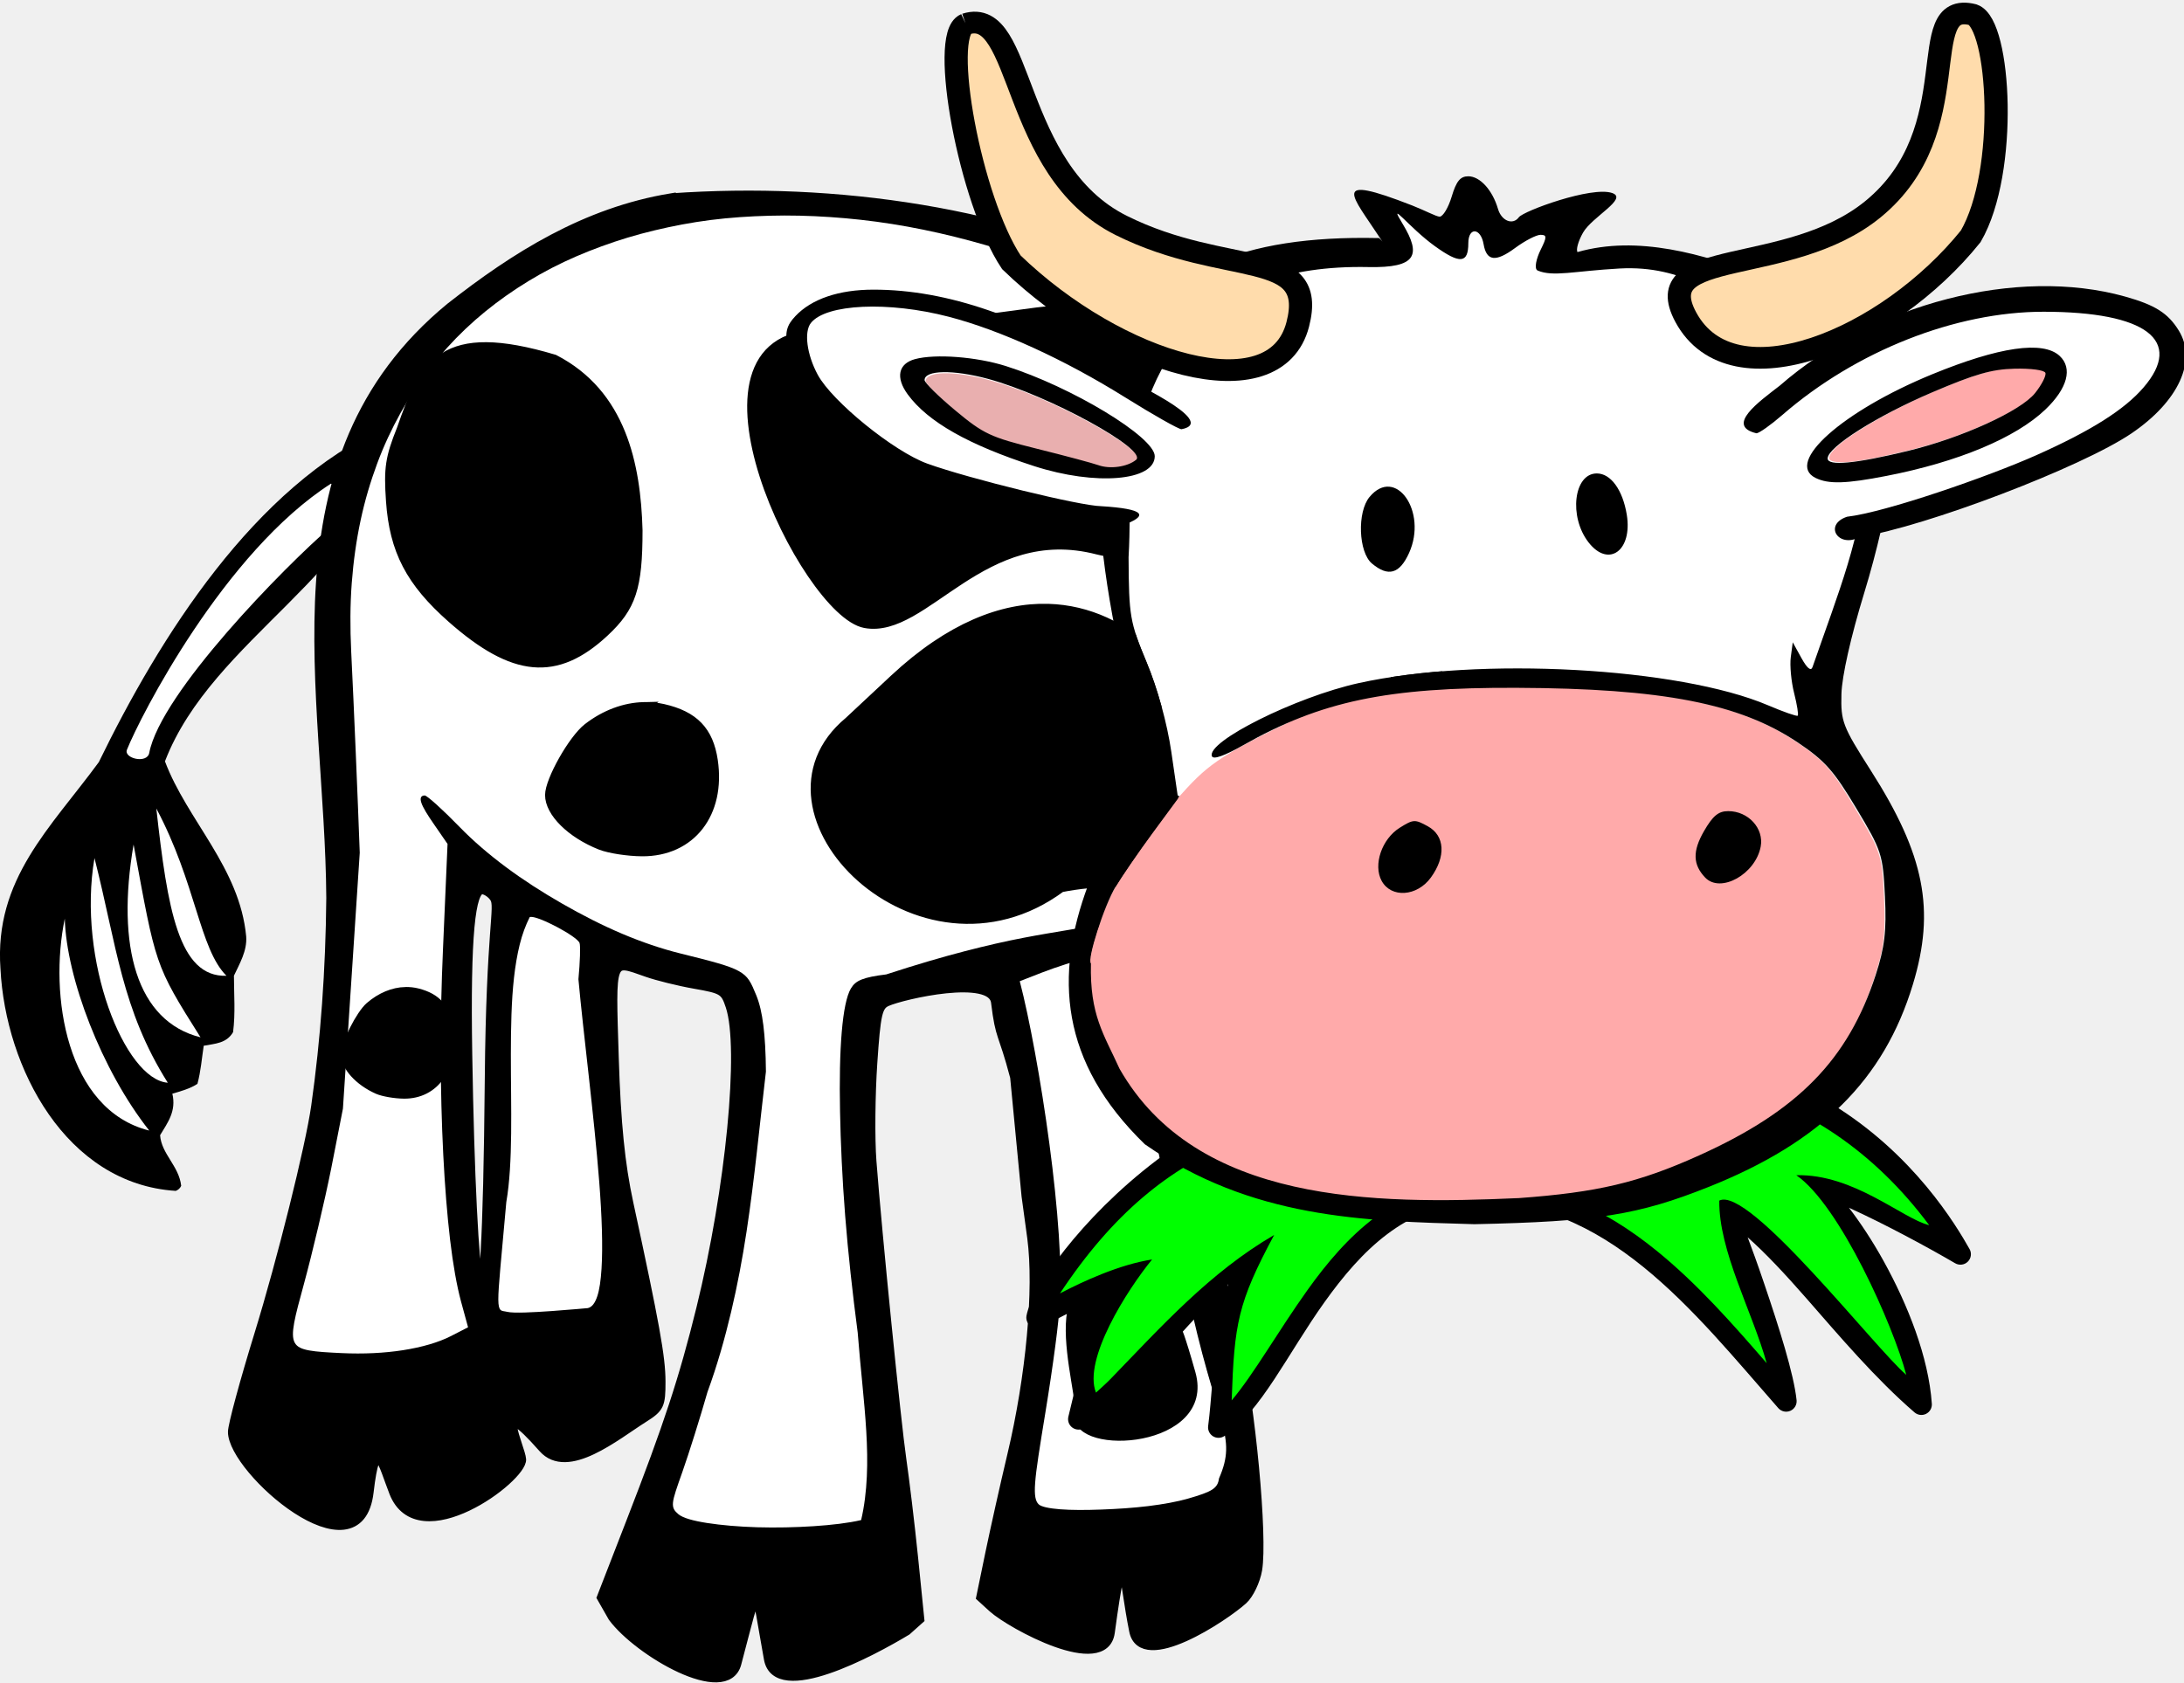
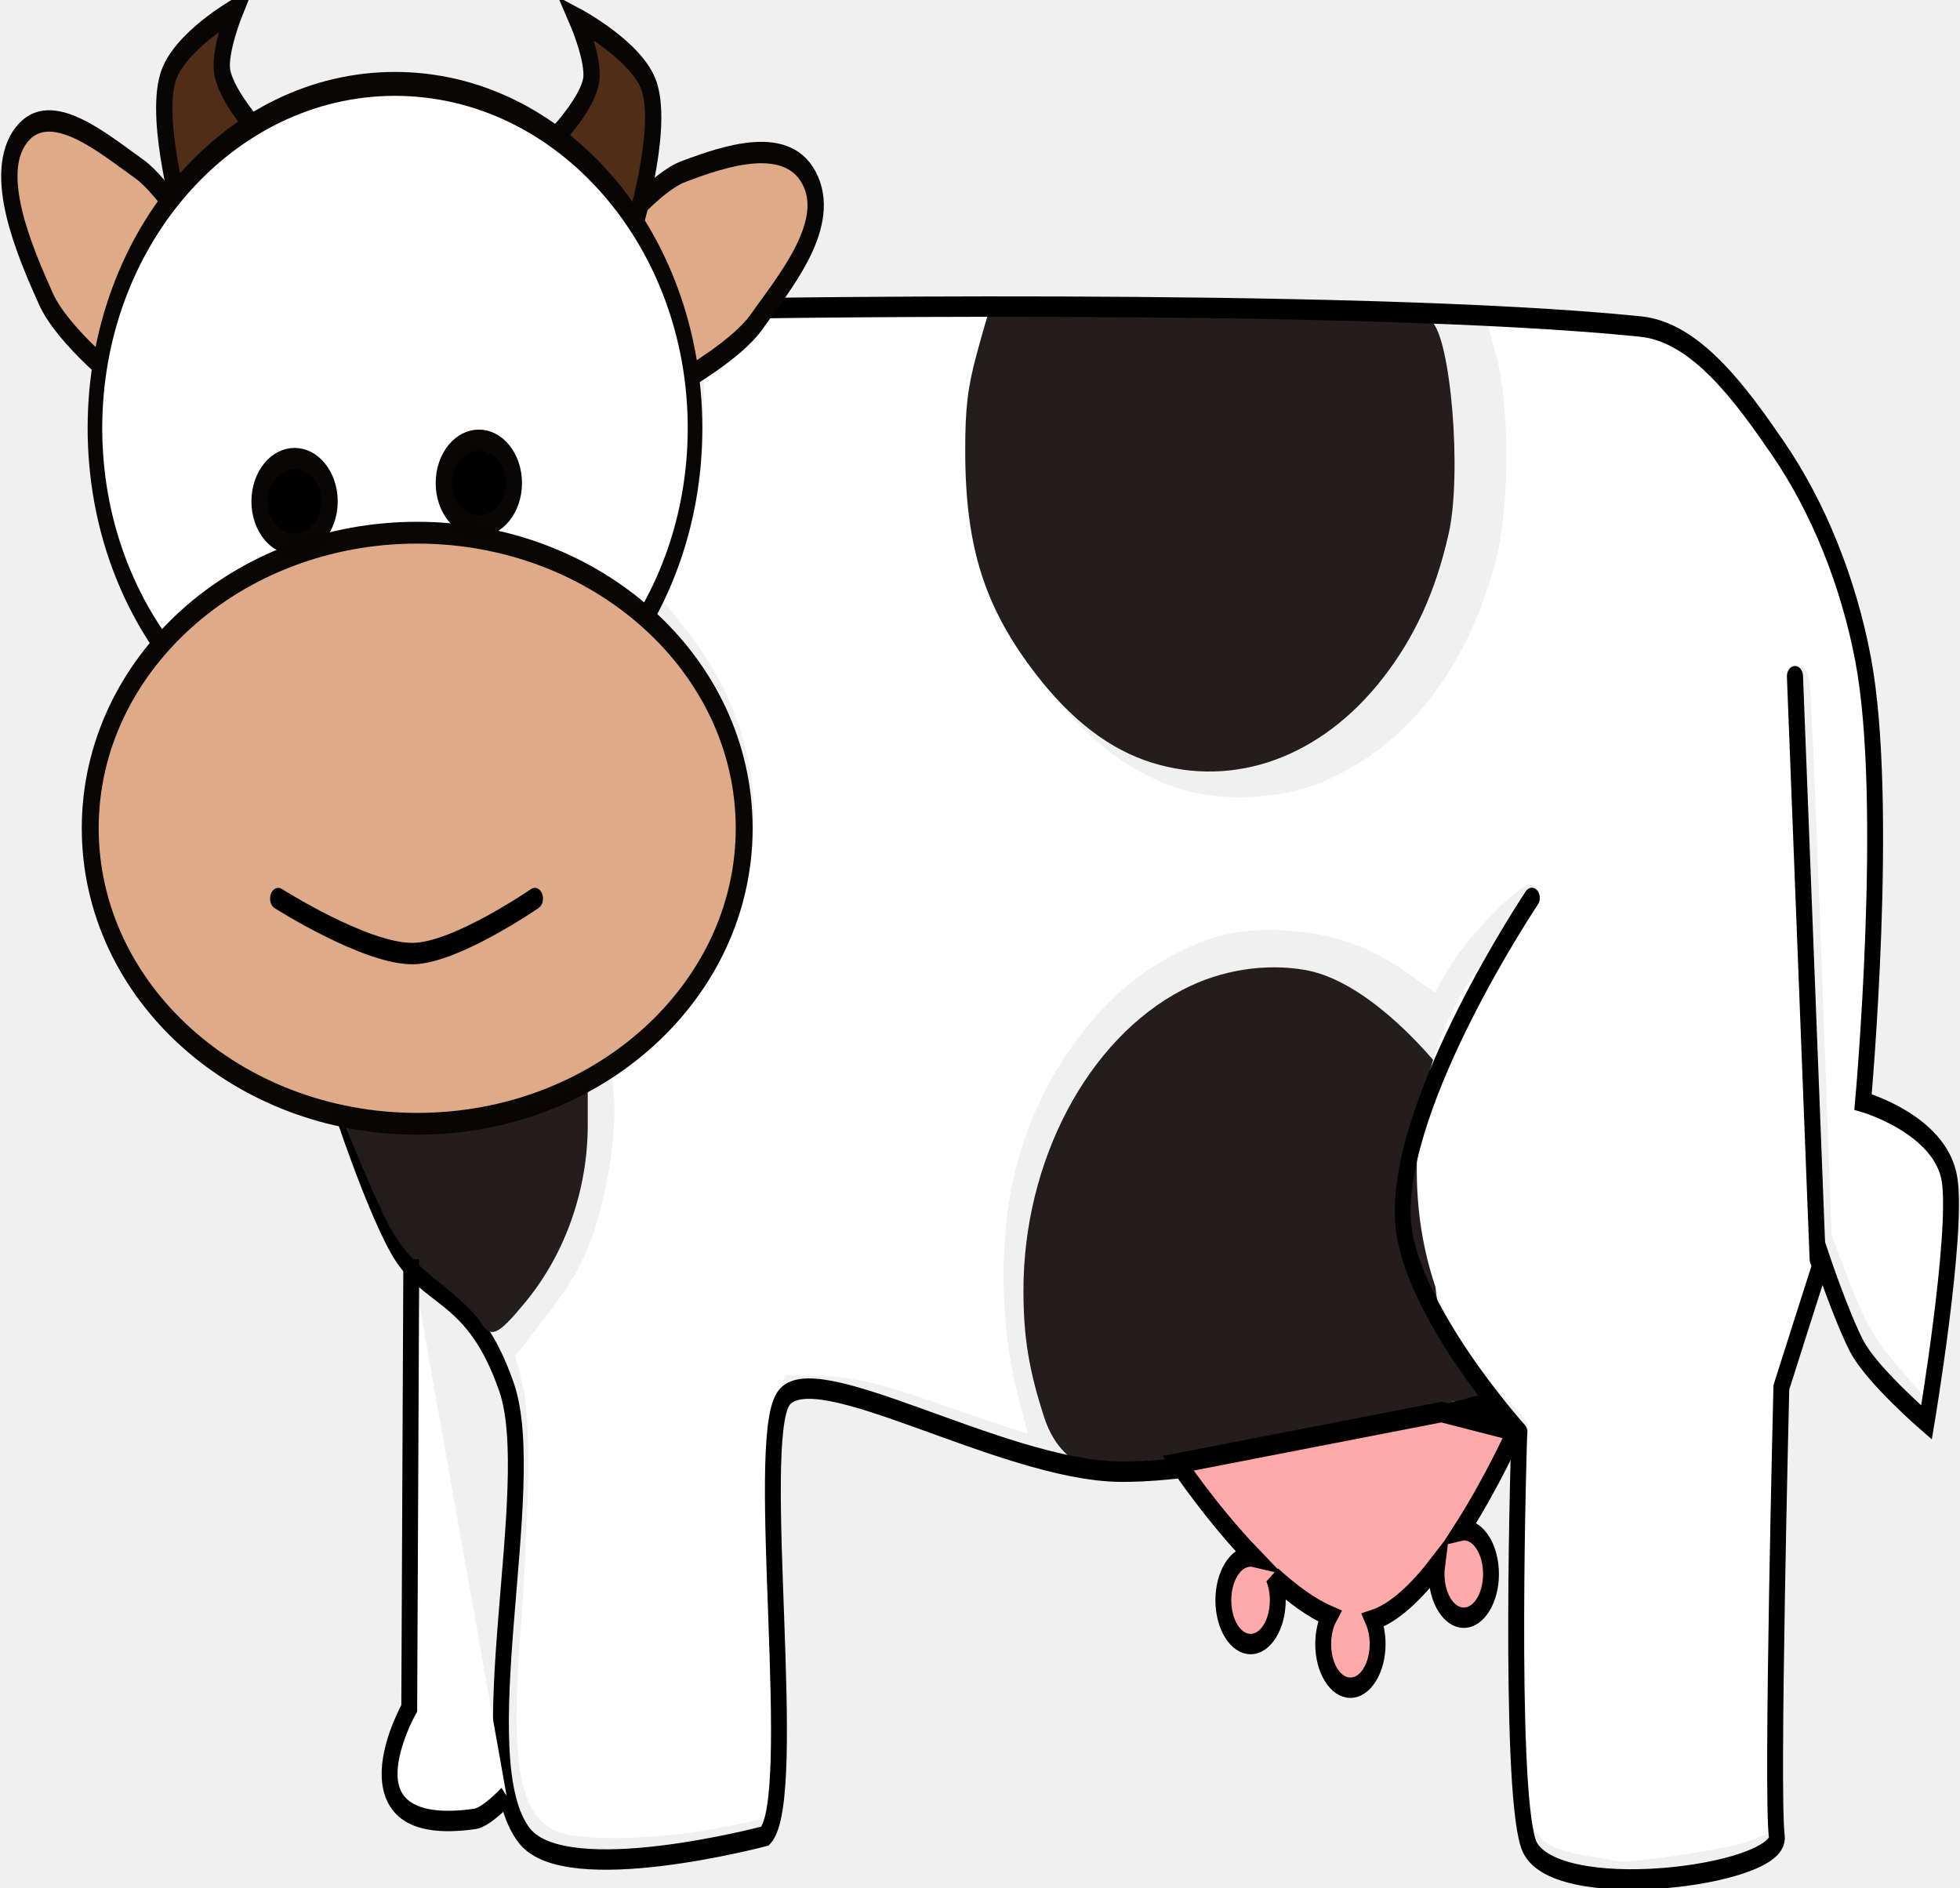
- <svg xmlns="http://www.w3.org/2000/svg" viewBox="0 0 415 319.78" overflow="hidden">
-   <g id="layer1" transform="translate(-14.145 37.999)">
-     <g id="g4185" transform="matrix(.94735 0 0 .94735 68.243 -533.95)">
-       <g id="g4149" style="fill:#000000" transform="matrix(0 -1.7097 -1.8296 0 203.87 1206.5)">
-         <path id="path4110" style="fill-rule:evenodd;fill:#000000" d="m348.23 99.15c-16.048 3.157-23.592 20.197-38.094 25.406-6.927-2.432-12.471-8.205-20.562-8.906-1.673-0.109-3.144 0.707-4.594 1.344-2.236-0.006-4.405-0.171-6.625 0.094-1.323 0.729-1.338 1.949-1.594 3.219-1.507 0.214-3.002 0.316-4.469 0.688-0.561 0.767-0.901 1.925-1.156 2.75-2.064-0.452-3.386 0.512-4.875 1.344-2.21-0.151-3.593-2.067-5.938-2.313-0.268 0.113-0.471 0.306-0.594 0.594 0.814 12.043 14.454 18.675 26.062 19.219 10.529 0.699 16.531-5.495 24.25-10.781 14.654-6.669 32.362-16.999 39.375-31.5 0.085-0.421 0.021-0.716-0.188-0.906-0.208-0.191-0.531-0.276-1-0.25v0z" />
+ <svg xmlns="http://www.w3.org/2000/svg" id="svg7312" viewBox="0 0 586.22 564.54" version="1.0">
+   <g id="layer1" transform="translate(-47.04 -306.37)">
+     <g id="g8091" transform="matrix(.4749 0 0 .6102 293.53 138.46)">
+       <g id="g8065" transform="translate(434.29,-397.14)">
+         <path id="path8059" style="opacity:.996;fill:#241c1c" d="m-268.6 1390.8c-7.9-1.3-20.59-8.2-27.09-23.8-9.65-23.2-13.04-39.3-13.07-62-0.1-63.6 40.35-123.2 100.05-147.5 24.79-10.1 52.69-13.1 77.24-9.8 61.27 8.1 137.27 96.2 121.29 106.8-59.375 39.5-42.335 58.5-6.386 102.8 5.255 6.5-15.66 3.4-17.178 3-21.422-5.8 28.181 8.1 23.335 8.2-4.845 0-80.035-0.4-125.61 6.9-79.78 12.6-101.22 20.6-116.43 18-10.79 1.5-7.62 6.9-16.15-2.6z" />
+         <path id="path8061" style="opacity:.996;fill:#ffffff" d="m46.173 1581.9c-23.148-3-32.6-7.8-36.052-18.4-3.21-9.8-4.35-183.4-1.248-190 1.463-3.1-2.889-7.9-15.512-17.1-74.27-54.5-72.117-171.3 4.191-227.5 17.252-12.7 22.479-21.6 13.575-23.2-6.353-1.2-39.978 25.3-51.1 40.2l-9.672 12.9-14.789-8.3c-23.8-13.4-46.586-20.1-74.966-21.9-33.8-2.1-55.87 2.2-86.62 17-39.36 18.8-73.41 57.1-86.99 97.7-11.58 34.6-11.03 78.7 1.43 114.9 3.06 8.9 5.56 16.4 5.56 16.7s-23.46-5.8-52.14-13.6c-41.01-11-57.33-14.1-76.43-14.5l-24.28-0.4-5.24 10c-4.86 9.2-5.13 16.3-3.68 95.7 1.36 73.9 0.08 107-4.29 111.3-0.6 0.5-15.81 3.1-33.82 5.6-38.2 5.3-83.04 5.6-97.16 0.8-22.43-7.7-28.61-32.4-22.98-91.6 6.36-67 6.99-111.4 1.81-127.3l-4.59-14 20.06-20.1c14.07-14 22.54-25.5 28.39-38.4 9.6-21.2 15.64-51.5 13.69-68.8l-1.35-11.9 19.92-12.8c80.38-51.7 92.84-137.6 29.2-201.49l-17.18-17.24 6.42-11.33c12.82-22.65 19.03-46.85 19.2-74.89 0.09-14.53 1.03-26.42 2.09-26.43 1.05-0.01 10.27-5.62 20.47-12.46l18.56-12.45 73.25-1.45c66.65-1.32 73.09-1.04 71.4 3.16-12.2 30.33-15.98 74.64-8.79 103.19 15.78 62.66 64.17 111.59 124.34 125.69 27.02 6.4 64.17 4.7 90.17-4.1 52.12-17.6 89.395-54.8 107.51-107.3 8.893-25.79 9.151-76.47 0.51-100.96l-5.883-16.67 37.553 1.96c74.353 3.88 84.21 6.42 109.99 28.43 47.58 40.61 78.83 94.01 88.94 151.94 3.82 21.9 3.93 117.9 0.18 158.1-3.92 42.2-3.8 45.8 1.61 45.8 2.52 0 12.81 3.9 22.86 8.7 24.99 11.9 28.22 18.5 25.64 52.6-1.08 14.2-4.16 37.8-6.85 52.4l-4.88 26.6-17.19-15.5c-13.08-11.9-20.01-21.3-28.98-39.5l-11.78-23.9-6.13-130c-3.38-71.5-6.77-134.2-7.55-139.3-1.05-6.8-2.9-9.29-7.01-9.29-6.93 0-7.06-14.08 1.52 153.89l7.07 138.2-11.9 29-11.89 28.9-1.28 110.7-1.27 110.7-14.63 4.4c-11.59 3.4-75.552 10.9-81.772 9.5-0.786-0.2-9.444-1.3-19.239-2.6h0.004z" />
+         <path id="path8055" style="opacity:.996;fill:#241c1c" d="m-227.98 1046.1c-26.2-6.4-50.13-20.5-72.47-42.9-32.81-32.93-44.98-62.72-44.98-110.14-0.01-20.73 1.54-30.87 7.2-47.14 3.96-11.4 7.61-21.09 8.11-21.52 2-1.76 275.09 3.31 278.08 5.16 12.451 7.7 19.593 75.05 11.071 104.38-8.235 28.34-21.252 50.53-41.554 70.86-38.607 38.5-92.957 54-145.45 41.3h-0.01z" />
+         <path id="path7985" style="stroke:#000000;stroke-width:10;fill:none" d="m-514.29 823.79s411.27-5.97 594.29 8.57c34.83 2.77 63.17 33.31 86.29 59.51 25.69 29.1 44.49 65.63 53.71 103.35 17.18 70.28 0 217.18 0 217.18s49.3 11 54.54 38.2c5.24 27.1-14.54 118.9-14.54 118.9s-34.43-23.1-43.96-37.4c-9.52-14.3-21.76-42.6-21.76-42.6l-11.65 28.4-14.06 34.4s-6.41 200.5-2.86 220-143.88 34.2-156.54 3.5c-12.659-30.7-5.716-199.8-5.716-199.8l-23.464-15.2s-154.38 33.7-228.6 32.8-192.74-57.5-211.4-35.7c-18.66 21.9 10.73 195.4-11.43 214.3 0 0-125.01 25.9-151.43 0-37.6-36.8 10.1-171.7-11.43-220s-50.1-42.7-68.67-68.5c-18.58-25.7-42.76-85.7-42.76-85.7l231.44-374.21z" />
+         <path id="path8057" style="opacity:.996;fill:#241c1c" d="m-650.85 1320.1c-3.08-3.9-15.03-12.7-26.54-19.7-14.94-9-23.85-17-31.09-27.7-9.57-14.1-24.61-43.5-26.11-46-7.76-12.8 7.98-10.7 20.89-9.9 28.21 1.7 79.38 5.3 109.3-4.2l21.24-6.7v17.8c0 31.8-14.17 63.1-39.25 86.8-17.61 16.6-21.76 18-28.44 9.6z" />
+         <g id="g7970" transform="matrix(1.0283,0,0,1.0484,-1265.8,147.21)">
+           <path id="path7861" style="stroke:#080505;stroke-width:10;fill:#deaa87" d="m317.14 563.79c-18.7 18.18 1.66 54.34 14.88 76.82 10.59 18.01 47.98 40.32 47.98 40.32l45.71-65.71s-21.59-27.3-36.49-35.34c-21.67-11.68-54.43-33.25-72.08-16.09z" />
+           <path id="path7861-5" style="stroke:#080505;stroke-width:10;fill:#deaa87" d="m800.54 585.87c-12.92-22.66-53.03-11.99-78.1-4.81-20.09 5.75-51.04 36.37-51.04 36.37l52.19 60.7s31.83-14.08 43.34-26.5c16.73-18.06 45.81-44.38 33.61-65.76z" />
+           <path id="path7883-6" style="stroke:#080505;stroke-width:10;fill:#502d16" d="m458.8 559.51s-17.06-14.94-18.93-25.65c-1.71-9.82 8.27-28.64 8.27-28.64s-34.8 15.1-41.42 31.88c-8.35 21.14 9.43 68.12 9.43 68.12l42.65-45.71z" />
+           <path id="path7883" style="stroke:#080505;stroke-width:10;fill:#502d16" d="m645.71 563.79s18.29-14.94 20.29-25.65c1.83-9.82-8.86-28.64-8.86-28.64s37.3 15.1 44.4 31.88c8.94 21.14-10.12 68.12-10.12 68.12l-45.71-45.71z" />
+           <path id="path7331-6" style="opacity:.996;stroke:#080505;stroke-width:7.442;fill:#ffffff" d="m-585.71 1053.8a152.86 107.14 0 1 1 -305.72 0 152.86 107.14 0 1 1 305.72 0z" transform="matrix(1.2022,0,0,1.5019,1433.7,-881.71)" />
+           <path id="path7331" style="opacity:.996;stroke:#080505;stroke-width:7.907;fill:#deaa87" d="m-585.71 1053.8a152.86 107.14 0 1 1 -305.72 0 152.86 107.14 0 1 1 305.72 0z" transform="matrix(1.3101,0,0,1.2896,1527,-470.92)" />
+           <path id="path7942" style="opacity:.996;stroke:#080505;stroke-width:10;fill:#000000" d="m934.29 1052.4a21.429 20 0 1 1 -42.86 0 21.429 20 0 1 1 42.86 0z" transform="translate(-428.57,-317.14)" />
+           <path id="path7942-7" style="opacity:.996;stroke:#080505;stroke-width:10;fill:#000000" d="m934.29 1052.4a21.429 20 0 1 1 -42.86 0 21.429 20 0 1 1 42.86 0z" transform="translate(-315.71,-325.71)" />
+           <path id="path7966" style="stroke-linejoin:round;stroke:#000000;stroke-width:10;stroke-linecap:round;fill:none" d="m474.29 920.93s53.94 26.19 82.85 25.72c26.2-0.43 74.29-25.72 74.29-25.72" />
+         </g>
+         <path id="path7994" style="stroke:#000000;stroke-width:10;stroke-linecap:round;fill:none" d="m11.429 1112.4s-84.552 98.2-81.236 157.1c2.449 43.5 73.454 104.9 73.454 104.9" />
+         <path id="path8006" style="stroke-linejoin:round;stroke:#000000;stroke-linecap:round;stroke-width:10.148;fill:none" d="m177.14 1003.8l14.29 285.5" />
+         <path id="path8010" style="stroke:#000000;stroke-width:10;fill:#ffffff" d="m-694.29 1289.5l-1.3 220.1s-46.68 64 41.3 54.2c7.64-0.9 20-11.4 20-11.4" />
+         <path id="path8014" style="stroke:#000000;stroke-width:10;fill:#ffaaaa" d="m-3.933 1372.7l-41.548-8.3-165.94 25.1s20.85 24.3 47.37 45.8c-0.54-0.1-1.09-0.1-1.65-0.1-9.47 0-17.16 9.6-17.16 21.4 0 11.9 7.69 21.5 17.16 21.5s17.12-9.6 17.12-21.5c0-4.2-1-8.2-2.72-11.5 11.58 8.2 23.72 15.3 35.35 19.2-2.52 3.7-4.03 8.5-4.03 13.8 0 11.8 7.65 21.4 17.12 21.4s17.158-9.6 17.158-21.4c0-4.4-1.054-8.5-2.844-11.8 13.599-3.5 27.598-14.1 40.344-27-0.245 1.5-0.375 2.9-0.375 4.5 0 11.8 7.689 21.4 17.156 21.4 9.468 0 17.125-9.6 17.125-21.4 0-11.9-7.657-21.5-17.125-21.5-0.55 0-1.088 0.1-1.625 0.2 19.324-23.5 33.062-47.3 33.062-47.3l-3.949-2.5z" />
      </g>
-       <path id="path4113" d="m35.196 51.864c-7.189 4.614-12.845 15.685-13.735 17.92-0.232 0.581 1.361 0.964 1.502 0.215 0.764-4.041 9.121-12.555 12.233-15.237 1.603-1.382 0.322-2.897 0-2.897z" style="fill:#ffffff" transform="matrix(2.979 0 0 2.979 -95.577 466.05)" />
-       <g id="g4079" transform="matrix(1.8296 0 0 1.7097 -268.05 252.35)">
-         <path id="path4046" style="stroke:#000000;fill:#000000" d="m188.88 181.79c-9.373 1.654-17.082 6.851-24.219 12.844-20.333 17.906-13.23 45.231-13.094 69.344-0.071 8.456-0.62 16.61-1.656 24.438-0.632 4.774-3.759 18.184-6.219 26.719-1.597 5.54-2.906 10.705-2.906 11.5 0 4.507 13.838 17.46 14.969 7.062 0.767-7.048 1.508-3.234 2.708 0.049 2.72 7.441 14.152-1.663 14.011-3.893-0.092-1.45-3.248-8.074 2.356-1.281 2.684 3.254 7.96-1.47 11.019-3.531 1.763-1.188 1.909-1.53 1.906-4.312-0.003-2.874-0.67-6.798-3.531-20.969-0.917-4.545-1.371-9.362-1.594-17.031-0.346-11.909-0.484-11.515 3.625-9.969 1.089 0.41 3.422 1.039 5.219 1.375 3.067 0.573 3.311 0.734 3.875 2.562 1.513 4.906 0.017 21.416-3.219 35.469-1.899 8.25-3.589 13.744-7.688 25.031l-3.219 8.875 1.25 2.344c2.812 4.071 12.434 10.071 13.593 5.422 2.518-10.102 1.928-9.622 3.479-0.548 0.888 5.197 11.339-0.821 15.147-3.28l1.438-1.375-0.688-7.281c-0.381-3.992-0.965-9.144-1.281-11.469-0.597-4.386-2.668-26.45-3.281-35-0.193-2.692-0.137-7.891 0.094-11.531 0.365-5.77 0.546-6.681 1.531-7.156 1.724-0.831 11.561-3.251 11.938 0.031 0.505 4.405 0.748 3.303 2.094 8.781l1.25 13.938 0.625 4.906c0.749 6.03-0.139 16.292-2.188 25.5-0.776 3.487-1.852 8.652-2.406 11.5l-1 5.188 1.344 1.312c1.982 1.9 12.197 7.908 12.848 2.818 1.548-12.093 1.373-6.535 2.579-0.172 0.914 4.82 9.965-1.662 11.979-3.615 0.671-0.651 1.386-2.255 1.594-3.562 0.612-3.857-0.735-19.274-2.344-26.688-0.82-3.778-1.66-7.729-1.844-8.781l-0.344-1.906-8.25-36.125c11.566-6.294 34.175-18.457 32.594-36-6.986-39.574-47.945-54.267-84.094-51.531zm37.906 6.75c24.678 10.21 40.473 26.734 41.688 43.687-0.003 15.403-15.58 28.657-30.406 34.344-7.829 1.835-12.166 1.657-25.688 6.375-2.499 0.324-3.331 0.673-3.875 1.656-1.873 3.382-1.542 21.669 0.75 40.375 0.581 8.127 1.829 15.402 0.379 22-5.541 1.384-18.084 1.069-20.035-0.688-0.855-0.77-0.8-1.218 0.438-4.969 0.744-2.255 1.975-6.469 2.75-9.375 4.289-12.531 5.02-25.062 6.406-37.594-0.037-4.488-0.319-7.015-1.062-8.969-1.133-2.977-1.181-3.008-8.344-4.906-8.018-2.125-18.428-8.5-24.156-14.812-1.849-2.038-3.59-3.719-3.844-3.719-0.818 0-0.482 1.082 1.031 3.406l1.469 2.281-0.5 12.344c-0.68 16.456 0.155 34.086 1.969 41.312l0.781 3.062-1.875 1.031c-2.711 1.484-7.266 2.239-11.969 2-6.177-0.314-6.144-0.274-4.156-8.094 0.923-3.631 2.28-9.751 3-13.594l1.281-7 1.844-30.031c-0.221-6.462-0.636-17.087-0.938-23.625-1.989-44.661 36.317-59.823 73.062-46.5zm-58.656 74.5c0.431 0 1.061 0.441 1.375 0.969 0.612 1.029-0.416 3.527-0.562 21.188-0.326 39.336-1.94 25.763-2.375-2.875-0.214-14.105 0.345-19.281 1.562-19.281zm69.729 7.297 0.99 3.64 6.844 35.281c3.38 16.686 5.653 17.29 3.562 22.406-0.149 1.155-0.708 1.544-3.406 2.375-4.556 1.404-15.292 1.831-16.375 0.656-0.651-0.706-0.528-2.45 0.75-10.781 0.841-5.478 1.531-11.092 1.531-12.469 0.801-8.513-2.235-29.564-4.321-38.124 2.911-1.217 7.069-3.123 10.424-2.986zm-57.854 41.609s-7.472 0.802-8.844 0.438c-1.253-0.333-1.225 0.782-0.094-12.875 1.5-9.269-0.993-25.887 2.562-33.438 0.028-0.028 0.066-0.026 0.125-0.031v-0c0.885-0.078 5.057 2.26 5.344 3.062 0.108 0.304 0.055 2.216-0.125 4.25 1.092 12.859 4.674 37.707 1.031 38.594z" />
-         <path id="path4069" style="fill-rule:evenodd;fill:#ffffff" d="m237.53 270.78 1 3.625 6.844 35.281c0.845 4.172 1.594 7.33 2.25 9.812 0.656 2.483 1.198 4.281 1.562 5.719 0.365 1.438 0.559 2.526 0.531 3.562-0.028 1.037-0.259 2.033-0.781 3.312-0.074 0.577-0.254 0.967-0.75 1.312-0.496 0.345-1.307 0.647-2.656 1.062-1.139 0.351-2.68 0.656-4.344 0.875-1.664 0.219-3.462 0.339-5.156 0.406-1.694 0.068-3.27 0.072-4.5-0.031-1.23-0.103-2.104-0.3-2.375-0.594-0.325-0.353-0.484-0.966-0.375-2.531 0.109-1.566 0.486-4.085 1.125-8.25 0.841-5.478 1.531-11.092 1.531-12.469 0.2-2.128 0.142-5.039-0.062-8.344-0.205-3.304-0.571-6.989-1.031-10.688-0.92-7.397-2.207-14.814-3.25-19.094 1.456-0.609 3.24-1.389 5.062-2 0.911-0.306 1.843-0.572 2.75-0.75 0.907-0.178 1.786-0.253 2.625-0.219z" />
-         <path id="path4073" style="stroke:#000000;stroke-width:.419;fill:#000000" d="m246.31 320.49c-0.038-0.264-0.097-0.543-0.17-0.823-2.36-8.967-1.343-2.601-1.933-8.702-16.694-8.884-10.921 8.467-10.81 13.4-1.2 4.857 14.101 4.317 12.913-3.874z" />
-         <path id="path4067" style="fill-rule:evenodd;fill:#ffffff" d="m173.49 266.2c-0.059 0.01-0.097 0-0.125 0.031-0.444 0.944-0.819 2.024-1.094 3.219-0.275 1.195-0.48 2.493-0.625 3.875-0.29 2.764-0.339 5.84-0.344 8.969-0.004 3.128 0.064 6.333 0.031 9.312s-0.156 5.745-0.531 8.062c-0.566 6.829-0.883 9.967-0.875 11.438 0.004 0.735 0.094 1.063 0.25 1.219 0.156 0.156 0.405 0.136 0.719 0.219 0.686 0.182 2.867 0.061 4.906-0.094 2.039-0.155 3.938-0.344 3.938-0.344 0.455-0.111 0.783-0.586 1.031-1.375 0.249-0.789 0.389-1.891 0.469-3.219 0.159-2.655 0.038-6.254-0.25-10.219-0.577-7.93-1.735-17.352-2.281-23.781 0.18-2.034 0.234-3.946 0.125-4.25-0.143-0.401-1.279-1.2-2.469-1.875s-2.433-1.226-2.875-1.188z" />
-         <path id="path4059" style="fill-rule:evenodd;fill:#ffffff" d="m199.64 183.92c-2.182 0.061-4.335 0.214-6.438 0.5s-4.154 0.707-6.156 1.219c-2.002 0.511-3.931 1.138-5.812 1.875-1.881 0.737-3.697 1.568-5.438 2.531-1.74 0.963-3.421 2.06-5 3.25s-3.072 2.489-4.469 3.906c-1.397 1.417-2.681 2.949-3.875 4.594s-2.279 3.408-3.25 5.281-1.834 3.835-2.562 5.938c-0.728 2.102-1.348 4.325-1.812 6.656-0.464 2.331-0.788 4.783-0.969 7.344s-0.187 5.24-0.062 8.031c0.301 6.538 0.717 17.163 0.938 23.625l-1.844 30.031-1.281 7c-0.72 3.843-2.077 9.962-3 13.594-0.497 1.955-0.876 3.43-1.062 4.531-0.186 1.101-0.195 1.84 0.062 2.344 0.258 0.503 0.759 0.744 1.594 0.906 0.834 0.163 2.018 0.234 3.562 0.312 2.351 0.12 4.653 0.001 6.719-0.344s3.895-0.914 5.25-1.656l1.875-1.031-0.781-3.062c-0.453-1.807-0.865-4.261-1.188-7.188s-0.575-6.316-0.75-10-0.27-7.67-0.281-11.75c-0.011-4.08 0.08-8.261 0.25-12.375l0.5-12.344-1.469-2.281c-0.756-1.162-1.235-2.001-1.406-2.562-0.086-0.281-0.091-0.487-0.031-0.625s0.202-0.219 0.406-0.219c0.254 0 1.995 1.681 3.844 3.719 1.432 1.578 3.156 3.169 5.062 4.688s3.996 2.957 6.156 4.281c2.16 1.324 4.37 2.536 6.562 3.531 2.193 0.995 4.37 1.781 6.375 2.312 3.581 0.949 5.357 1.445 6.406 2.062 0.525 0.309 0.88 0.643 1.156 1.094 0.276 0.451 0.498 1.006 0.781 1.75 0.372 0.977 0.613 2.094 0.781 3.531s0.263 3.193 0.281 5.438c-0.693 6.266-1.233 12.516-2.125 18.781-0.446 3.133-0.994 6.273-1.688 9.406s-1.522 6.273-2.594 9.406c-0.775 2.906-2.006 7.12-2.75 9.375-0.619 1.876-0.97 2.917-1.031 3.594-0.061 0.677 0.166 0.99 0.594 1.375 0.488 0.439 1.619 0.776 3.156 1.031 1.537 0.255 3.464 0.437 5.5 0.5 2.036 0.063 4.171 0.013 6.156-0.125 1.986-0.138 3.834-0.373 5.219-0.719 0.363-1.65 0.547-3.357 0.625-5.094 0.078-1.737 0.039-3.514-0.062-5.344-0.203-3.659-0.647-7.499-0.938-11.562-0.573-4.676-1.051-9.321-1.375-13.719-0.324-4.398-0.495-8.552-0.562-12.219-0.068-3.666-0.009-6.862 0.188-9.344 0.197-2.482 0.532-4.248 1-5.094 0.272-0.491 0.599-0.812 1.188-1.062s1.438-0.432 2.688-0.594c3.38-1.179 6.163-2.043 8.594-2.719 2.43-0.675 4.498-1.175 6.375-1.562 3.753-0.775 6.804-1.176 10.719-2.094 1.853-0.711 3.718-1.532 5.562-2.469 1.845-0.937 3.665-1.984 5.438-3.125s3.488-2.394 5.125-3.719c1.637-1.325 3.188-2.731 4.625-4.219 1.437-1.487 2.764-3.059 3.938-4.688s2.185-3.314 3.031-5.062 1.514-3.559 1.969-5.406c0.455-1.848 0.718-3.731 0.719-5.656-0.152-2.119-0.56-4.218-1.156-6.312-0.596-2.094-1.388-4.172-2.406-6.219-1.019-2.046-2.238-4.087-3.656-6.062-1.419-1.976-3.047-3.9-4.844-5.781-1.796-1.882-3.786-3.704-5.938-5.469-2.152-1.765-4.452-3.469-6.938-5.094-2.485-1.625-5.141-3.163-7.938-4.625s-5.728-2.849-8.812-4.125c-2.297-0.833-4.608-1.546-6.906-2.156-2.299-0.61-4.595-1.113-6.875-1.5-2.28-0.387-4.54-0.65-6.781-0.812s-4.474-0.218-6.656-0.156z" />
-         <path id="path4019" style="stroke:#000000;fill:#000000" d="m159.3 208.93c-1.27 3.393-1.437 4.623-1.188 8.469 0.377 5.825 2.176 9.523 6.719 13.812 6.795 6.417 11.45 6.876 16.719 1.625 2.991-2.981 3.687-5.267 3.688-12-0.2-7.765-1.82-16.06-9.188-20.125-12.229-3.907-14.236 0.477-16.75 8.219zm71.938-13.969c-0.715 0.035-1.477 0.111-2.25 0.219-24.737 3.458-7.472 2.408-23.844 2.594-16.372 0.185-1.546 32.735 5 34.031 6.546 1.296 12.822-12.148 25.5-8.625 12.282 3.413 8.505-24.784-4.406-28.219zm-1.031 35c-4.997-0.155-10.739 2.159-16.875 8.281-1.844 1.84-3.492 3.479-4.969 4.969-11.999 10.655 7.753 31.871 23.25 19.594 1.86-0.399 3.972-0.637 6.406-0.625 18.259 0.089 10.035-31.666-7.812-32.219zm-44.312 11.531c-2.103 0.05-4.26 0.901-6.156 2.469-1.628 1.346-4.188 6.197-4.188 7.938 0 2.07 2.355 4.568 5.594 5.938 0.968 0.409 3.009 0.739 4.531 0.75 5.374 0.04 8.677-4.519 7.812-10.75-0.483-3.479-2.097-5.3-5.5-6.125-0.678-0.164-1.393-0.236-2.094-0.219z" />
-         <path id="path4077" style="stroke:#000000;stroke-width:.687;fill:#000000" d="m159.73 274.77c-1.365 0.037-2.764 0.654-3.995 1.793-1.057 0.977-2.717 4.501-2.717 5.765 0 1.504 1.528 3.317 3.63 4.312 0.628 0.297 1.953 0.536 2.941 0.545 3.488 0.029 5.631-3.282 5.07-7.807-0.313-2.526-1.361-3.849-3.569-4.448-0.44-0.119-0.904-0.171-1.359-0.159z" />
-       </g>
-       <path id="path3924" style="block-progression:tb;text-indent:0;color:#000000;text-transform:none;fill:#000000" d="m269.66 734.32c-10.03 0.143-21.332 2-33.906 6.219-24.324-5.099-45.614 4.159-60.906 15.781-7.71 5.859-13.944 12.331-18.375 17.938-2.216 2.803-3.961 5.402-5.25 7.625s-2.145 3.994-2.438 5.625a2.1 2.1 0 0 0 3.094 2.188s7.202-3.742 13.75-6.906c-3.945 6.687-5.92 14.362-8.438 24.938a2.1 2.1 0 0 0 3 2.375c2.632-1.319 5.375-3.835 8.5-7s6.536-7.006 10-10.844c3.543-3.926 7.21-7.834 10.562-11.094-0.818 2.626-1.456 5.367-1.906 8.219-1.152 7.301-1.431 14.984-2.125 20.25a2.1 2.1 0 0 0 3.25 2c7.37-4.97 12.688-16.501 20.094-26.875 7.406-10.374 16.315-19.361 29.5-19.938 13.449-0.588 24.492 4.823 34.438 12.875 9.945 8.052 18.654 18.727 27.094 28.344a2.1 2.1 0 0 0 3.656 -1.594c-0.546-5.294-3.575-14.779-6.469-23.312-1.706-5.032-2.266-6.431-3.344-9.375 3.547 3.126 7.533 7.394 11.812 12.281 6.553 7.484 13.795 16.06 21.656 22.844a2.1 2.1 0 0 0 3.469 -1.75c-0.642-9.318-4.794-19.803-9.656-28.594-2.251-4.07-4.645-7.689-6.969-10.719 7.359 3.359 15.703 7.872 21.281 11.125a2.1 2.1 0 0 0 2.906 -2.844c-2.72-4.814-11.175-19.015-27.625-29.094-10.281-6.299-23.696-10.93-40.656-10.688z" />
-       <path id="path3100" style="block-progression:tb;text-indent:0;color:#000000;text-transform:none;fill:#00ff00" d="m329.85 769.32c-5.297-1.262-15.112-10.319-26.652-10.022 8.703 5.983 19.45 30.142 22.058 40.053-6.201-5.258-31.574-38.019-37.508-34.96-0.122 10.109 6.624 22.262 9.508 32.616-6.79-7.835-13.906-15.939-22.125-22.594-10.422-8.438-22.569-14.423-37.25-13.781-15.011 0.657-25.049 10.944-32.719 21.688-5.927 8.302-10.793 16.929-15.219 22.156 0.529-15.427 1.219-19.579 8.52-33.189-12.863 7.482-22.596 18.324-32.77 28.845-1.066 1.079-2.009 1.919-2.969 2.781-2.627-6.616 6.202-20.548 11.256-26.711-6.528 1.002-13.884 4.402-18.474 6.805 21.215-32.067 45.231-36.322 81.062-38.312 36.939-12.912 71.339-4.894 93.281 24.625z" />
-       <g id="g5207" transform="matrix(1.8296 0 0 1.7097 -611.82 440.79)">
-         <g id="g5112" transform="translate(356.15 82.666)">
-           <path id="path4635" style="fill-rule:evenodd;fill:#ffffff" d="m130.47-3.25c-9.516-1.096-12.525 0.075-13.33-4.629-3.973 0.963-7.311-0.131-8.486-0.38-2.467 0.448-3.492 2.918-9.07-1.869-1.424-1.097-0.405 1.783 0.318 4.246-8.848 0.812-29.572-3.139-29.723 29.841 0.275 0.509 0.428 1.258 0.5 2.406 0.072 1.148 0.084 2.702 0.094 4.75 0.017 3.463 0.05 5.367 0.312 7s0.736 2.982 1.656 5.344c0.594 1.522 1.156 3.3 1.625 5.125-0.485 4.814 0.203 11.709 3.322 10.69 1.861-0.607 5.923-8.303 7.428-9.128 1.619-0.864 3.464-1.722 5.344-2.469 1.88-0.747 3.779-1.375 5.5-1.781 3.306-0.781 7.154-1.312 11.219-1.562 4.065-0.25 8.357-0.243 12.531 0 4.175 0.243 8.241 0.74 11.875 1.438 1.817 0.349 3.534 0.732 5.094 1.188s2.966 0.974 4.188 1.531c1.677 0.765 3.143 1.315 3.25 1.219 5.273-6.921 5.049-13.676 7.065-21.124 0.484-2.341-0.211-5.123-0.033-6.845-0.22-12.984-11.56-18.83-20.68-24.989z" />
-           <path id="path4843" style="fill-rule:evenodd;fill:#ffaaaa" d="m89.489 49.869c2.104-0.891 4.266-1.586 6.594-2.115 2.327-0.53 4.815-0.878 7.625-1.105 2.81-0.227 5.917-0.332 9.469-0.316 3.998 0.018 7.545 0.161 10.688 0.41 3.143 0.249 5.887 0.621 8.344 1.137 2.457 0.516 4.622 1.171 6.562 1.989 1.94 0.819 3.657 1.78 5.25 2.937 1.482 1.076 2.483 1.908 3.406 3.031 0.924 1.123 1.764 2.538 3 4.768 1.399 2.523 2.153 3.914 2.562 5.273 0.409 1.359 0.484 2.689 0.594 5.178 0.091 2.056 0.091 3.582-0.062 4.989-0.153 1.407-0.475 2.689-0.969 4.326-0.758 2.512-1.64 4.788-2.75 6.852s-2.447 3.936-4 5.652-3.32 3.267-5.406 4.736-4.477 2.846-7.188 4.168c-1.657 0.808-3.196 1.479-4.688 2.052-1.492 0.573-2.947 1.064-4.469 1.452-3.044 0.778-6.319 1.239-10.656 1.579-3.936 0.191-8.136 0.309-12.312 0.158-2.088-0.076-4.158-0.224-6.219-0.474-2.061-0.249-4.087-0.592-6.062-1.073-1.976-0.482-3.917-1.089-5.75-1.863-1.833-0.773-3.556-1.718-5.188-2.842s-3.159-2.446-4.531-3.978c-1.373-1.533-2.601-3.273-3.656-5.273-0.901-1.759-1.532-3.236-1.875-4.547-2.768-9.171-1.237-2.568-1.25-7.957-0.234-0.212 0.107-1.903 0.688-3.852s1.398-4.143 2.031-5.273c0.694-1.239 2.499-4.098 4.031-6.346l2.781-4.073c3.221-3.834 4.146-4.856 13.406-9.599z" />
-           <path id="path4845" style="fill:#000000" d="m66.336 69.564c3.554-4.767 6.766-7.609 7.276-11.527-13.175-47.531-5.263-65.065 24.484-64.383 0.261-0.214 1.411 1.922 0.256 0.03-3.081-5.047-5.674-7.689 3.498-3.857 1.355 0.566 2.646 1.309 3.011 1.318 0.365 0.009 0.963-1.053 1.329-2.361 0.505-1.807 0.941-2.378 1.817-2.378 1.279 0 2.651 1.614 3.257 3.83 0.386 1.413 1.626 1.941 2.29 0.974 0.497-0.723 7.965-3.674 10.231-2.84 1.786 0.658-2.217 2.787-3.205 4.661-0.514 0.976-0.783 1.996-0.597 2.268 6.549-2.014 13.848 0.227 20.045 2.82 5.936 3.064 12.918 11.025 14.16 24.214-0.199 2.575-1.38 8.097-2.769 12.945-1.474 5.144-2.454 9.798-2.503 11.888-0.076 3.227 0.119 3.77 3.226 8.982 5.902 9.899 7.085 16.349 4.605 25.097-3.169 11.178-10.07 18.503-22.379 23.753-7.747 3.304-12.253 4.072-25.691 4.378-12.216-0.37-24.437-0.659-36.13-9.38-9.305-9.661-9.933-19.793-6.212-30.433zm47.151 36.754c8.675-0.672 13.197-1.816 19.826-5.014 10.842-5.231 16.328-11.233 19.358-21.176 0.987-3.239 1.198-5.153 1.016-9.224-0.22-4.928-0.347-5.347-3.145-10.341-2.472-4.413-3.448-5.587-6.412-7.718-6.371-4.578-14.845-6.341-30.836-6.412-14.206-0.063-21.442 1.566-30.001 6.756-2.039 1.236-3.237 1.687-3.39 1.274-0.633-1.711 9.194-6.956 16.079-8.582 13.224-3.123 35.121-1.851 44.898 2.609 1.677 0.765 3.136 1.312 3.243 1.217s-0.07-1.286-0.392-2.645c-0.322-1.359-0.488-3.258-0.369-4.22l0.216-1.75 0.953 1.849c0.624 1.211 1.044 1.576 1.215 1.057 5.571-17.175 11.295-29.556-5.601-40.892-4.52-2.479-8.463-6.304-15.57-5.878-4.967 0.298-7.25 1.008-8.956 0.242-0.433-0.194-0.139-1.447 0.326-2.45 0.694-1.496 0.691-1.745-0.02-1.745-0.456 0-1.711 0.697-2.789 1.548-2.125 1.68-3.13 1.549-3.451-0.45-0.312-1.94-1.673-2.035-1.673-0.117 0 2.382-0.916 2.47-3.666 0.35-2.848-2.195-5.257-5.655-3.531-2.609 2.073 3.658 1.523 5.178-3.757 5.061-18.264-0.406-24.973 11.243-26.024 25.349-0.228 3.054-0.078 5.135-0.269 8.694 0.033 6.926 0.147 7.632 1.988 12.355 1.187 3.045 2.245 7.156 2.697 10.484l0.744 5.475-2.786 4.045c-1.532 2.225-3.354 5.048-4.048 6.274-1.266 2.236-3.188 8.625-2.721 9.046-0.135 6.073 1.407 8.274 3.138 12.36 8.442 15.839 27.963 15.931 43.707 15.175zm-14.981-37.238c-0.948-1.874 0.022-4.913 1.987-6.226 1.497-1 1.659-1.009 3.081-0.171 1.869 1.103 2.005 3.544 0.333 6.012-1.516 2.238-4.361 2.44-5.401 0.384zm35.469-0.384c-1.353-1.522-1.392-3.094-0.136-5.43 0.975-1.813 1.595-2.363 2.663-2.363 2.205 0 3.939 2.03 3.561 4.17-0.571 3.236-4.404 5.517-6.088 3.623zm-36.532-36.853c-1.479-1.331-1.636-6.04-0.26-7.808 2.849-3.662 6.387 1.707 4.332 6.574-1.039 2.461-2.288 2.839-4.071 1.234zm23.751-2.475c-2.194-3.015-1.627-8.092 0.904-8.092 1.532 0 2.841 1.93 3.285 4.842 0.642 4.218-1.995 6.264-4.189 3.25z" />
-         </g>
-         <g id="g5148" style="stroke-width:1.998" transform="matrix(1.2609 -.19272 .16828 1.2609 -137.04 61.835)">
-           <path id="path5117" style="stroke:#000000;stroke-width:1.998;fill:#ffdcac" d="m425.56 56.611c5.189-0.934 1.98 13.881 10.788 20.395 8.341 6.169 16.488 4.516 13.836 11.327-2.986 7.668-15.88 1.308-23.647-9.396-2.765-6.195-3.335-21.644-0.976-22.326z" />
-         </g>
-         <path id="path5195" d="m519.47 50.109c-6.571-1.76-0.277 13.497-10.95 22.828-9.262 8.097-24.733 4.322-20.513 12.677 5.152 10.198 22.135 2.616 31.234-9.499 4.133-7.651 3.191-24.876 0.229-26.006z" style="stroke:#000000;stroke-width:2.544;fill:#ffdcac" />
-       </g>
-       <g id="g4933" transform="matrix(1.8296 0 0 1.7097 -101.21 650.45)">
-         <path id="path4841" style="fill-rule:evenodd;fill:#ffffff" d="m248.8-40.029c-2.598-0.001-5.268 0.344-7.964 1.058-2.696 0.714-5.407 0.567-8.065 1.927s-5.28 3.027-7.763 4.963c-2.483 1.936-5.335 3.804-7.507 6.246-1.372 1.543-3.091 3.151-3.402 3.151-5.197 3.606-7.511 13.338 9.834 12.611 0.268-0.349 0.687-0.608 1.243-0.814 0.556-0.206 1.251-0.354 2.151-0.488 2.27-0.339 5.999-1.508 9.88-3.01s7.926-3.329 10.754-4.963c3.22-1.861 5.795-3.596 7.864-5.289 2.069-1.693 3.611-3.348 4.738-5.045 0.597-0.898 1.066-1.755 1.378-2.563 0.312-0.808 0.471-1.567 0.504-2.278 0.033-0.711-0.062-1.345-0.302-1.953-0.24-0.608-0.602 0.036-1.109-0.462-0.507-0.499-1.148-0.959-1.915-1.343-0.767-0.384-1.667-0.714-2.688-0.976-2.043-0.524-4.606-0.771-7.628-0.773h0z" />
-         <path id="path4849" style="fill-rule:evenodd;fill:#ffaaaa" d="m245.14-31.072c1.78-0.046 3.25 0.18 3.375 0.5 0.122 0.31-0.383 1.378-1.125 2.375-0.391 0.526-1.083 1.105-2 1.719-0.917 0.614-2.07 1.255-3.344 1.875-2.547 1.241-5.63 2.415-8.594 3.188-2.882 0.751-5.082 1.226-6.562 1.375-0.74 0.074-1.313 0.046-1.688-0.031-0.375-0.078-0.562-0.207-0.562-0.438 0-0.334 0.336-0.832 0.938-1.406 0.601-0.574 1.477-1.224 2.531-1.938 2.109-1.427 4.966-3.052 8-4.438 2.353-1.075 3.987-1.74 5.344-2.156 1.357-0.416 2.433-0.593 3.688-0.625z" />
-         <path id="path4639" style="fill:#000000" d="m226.6-13.607c4.221-0.52 15.5-4.716 20.759-7.227 5.988-2.859 9.642-5.328 11.738-7.934 4.442-5.521 0.301-8.887-10.943-8.894-9.662-0.006-20.568 4.604-28.644 12.107-1.276 1.185-2.557 2.155-2.846 2.155-3.434-0.879 0.29-3.71 2.556-5.588 10.329-9.648 26.043-13.992 37.841-10.461 3.313 0.992 4.733 1.953 5.909 4.001 2.025 3.526-0.026 8.304-5.172 12.048-5.505 4.005-22.615 10.967-29.821 12.179-2.331 1.357-3.995-1.448-1.378-2.387zm-3.449-4.551c-3.409-1.787 2.947-7.842 12.763-12.158 7.358-3.235 12.174-3.979 13.995-2.16 1.442 1.44 0.857 3.801-1.554 6.273-3.256 3.338-9.564 6.163-17.428 7.804-4.446 0.928-6.354 0.987-7.776 0.241zm10.124-3.173c5.928-1.545 12.371-4.682 13.937-6.787 0.742-0.997 1.249-2.067 1.128-2.378-0.125-0.32-1.583-0.529-3.363-0.484-2.509 0.065-4.329 0.623-9.036 2.772-6.068 2.771-11.469 6.426-11.469 7.761 0 0.923 3.038 0.617 8.803-0.885z" />
-       </g>
-       <g id="g4928" transform="matrix(1.8296 0 0 1.7097 32.658 597.02)">
-         <path id="path4926" style="fill-rule:evenodd;fill:#ffffff" d="m81.045 7.193c-0.334 0-3.241-1.827-6.462-4.053-3.483-2.407-7.067-4.54-10.509-6.282-3.442-1.742-6.746-3.105-9.693-3.951-1.729-0.497-3.489-0.839-5.156-1.047-1.667-0.208-3.236-0.274-4.667-0.203-1.431 0.072-2.701 0.265-3.72 0.608-1.02 0.343-1.786 0.847-2.219 1.452-0.404 0.564-0.532 1.556-0.392 2.736 0.14 1.18 0.519 2.536 1.142 3.816 0.414 0.849 1.167 1.876 2.121 2.972 0.954 1.096 2.136 2.276 3.361 3.377 1.226 1.101 2.494 2.142 3.72 3.006 1.227 0.863 2.403 1.541 3.361 1.925 2.389 0.956 6.784 2.304 10.868 3.411 4.083 1.107 7.852 1.979 9.04 1.993 1.151 0.014 2.03-0.005 2.676 0.135-1.569 0.308 16.494 3.832 6.527-9.895z" />
-         <path id="path4847" style="fill-rule:evenodd;fill:#e9afaf" d="m54.482 0.808c1.268-0.024 3.023 0.256 4.938 0.812 1.66 0.482 3.597 1.236 5.531 2.125 1.935 0.889 3.869 1.913 5.562 2.906 1.694 0.993 3.126 1.956 4.062 2.75 0.468 0.397 0.818 0.74 1 1.031 0.182 0.291 0.199 0.541 0.031 0.688-0.471 0.411-1.187 0.666-1.938 0.781s-1.522 0.086-2.156-0.156c-0.646-0.246-3.684-1.121-6.75-1.938-2.554-0.68-4.038-1.11-5.25-1.719-1.212-0.609-2.172-1.402-3.719-2.781-1.857-1.656-3.375-3.258-3.375-3.562 0-0.296 0.207-0.533 0.562-0.688s0.866-0.238 1.5-0.25z" />
-         <path id="path4924" style="fill:#000000" d="m73.721 18.762-4.387-0.659c-10.681-1.605-20.844-5.62-25.745-10.173-4.042-3.755-5.919-6.683-6.335-9.879-0.271-2.09-0.108-2.82 0.885-3.95 1.773-2.017 4.771-3.105 8.559-3.105 8.084 0 16.759 3.212 26.915 9.966 0.426 0.422 11.147 5.529 6.855 6.413-0.32 0-3.105-1.685-6.189-3.745-6.67-4.454-13.695-7.889-19.338-9.456-6.623-1.839-13.442-1.508-15.103 0.731-0.774 1.044-0.447 3.705 0.747 6.074 1.584 3.143 8.344 9.012 12.016 10.432 4.575 1.769 16.791 4.97 19.065 4.996 4.669 0.307 5.503 1.073 2.054 2.354zm-9.402-7.056c-7.201-2.491-11.651-5.191-13.86-8.409-1.363-1.986-1.046-3.623 0.805-4.152 2.233-0.638 6.721-0.271 9.931 0.813 7.23 2.441 16.339 8.34 16.339 10.582 0 2.917-6.499 3.49-13.216 1.166zm11.162-0.736c1.345-1.174-9.556-7.566-16.195-9.495-3.829-1.113-6.986-1.052-6.986 0.133 0 0.305 1.519 1.909 3.376 3.565 3.093 2.759 3.842 3.135 8.95 4.495 3.066 0.816 6.102 1.685 6.748 1.932 1.268 0.484 3.166 0.193 4.108-0.63z" />
-       </g>
-       <path id="path4117" d="m17.276 81.159c-1.073 5.151 0.107 12.877 5.687 14.272-3.219-4.078-5.579-10.302-5.687-14.272z" style="fill:#ffffff" transform="matrix(2.979 0 0 2.979 -95.577 466.05)" />
-       <path id="path4117-9" style="fill:#ffffff" d="m-38.153 695.67c-3.516 20.458 6.074 44.433 14.704 45.072-9.27-14.704-10.229-27.491-14.704-45.072z" />
-       <path id="path4117-9-8" style="fill:#ffffff" d="m-30.312 692.95c-3.516 20.458 0.639 35.482 13.426 38.679-9.27-14.704-8.95-14.385-13.426-38.679z" />
-       <path id="path4117-9-8-3" style="fill:#ffffff" d="m-25.749 685.72c2.238 20.139 4.475 33.884 14.065 33.564-5.434-5.434-6.074-18.54-14.065-33.564z" />
    </g>
  </g>
</svg>
